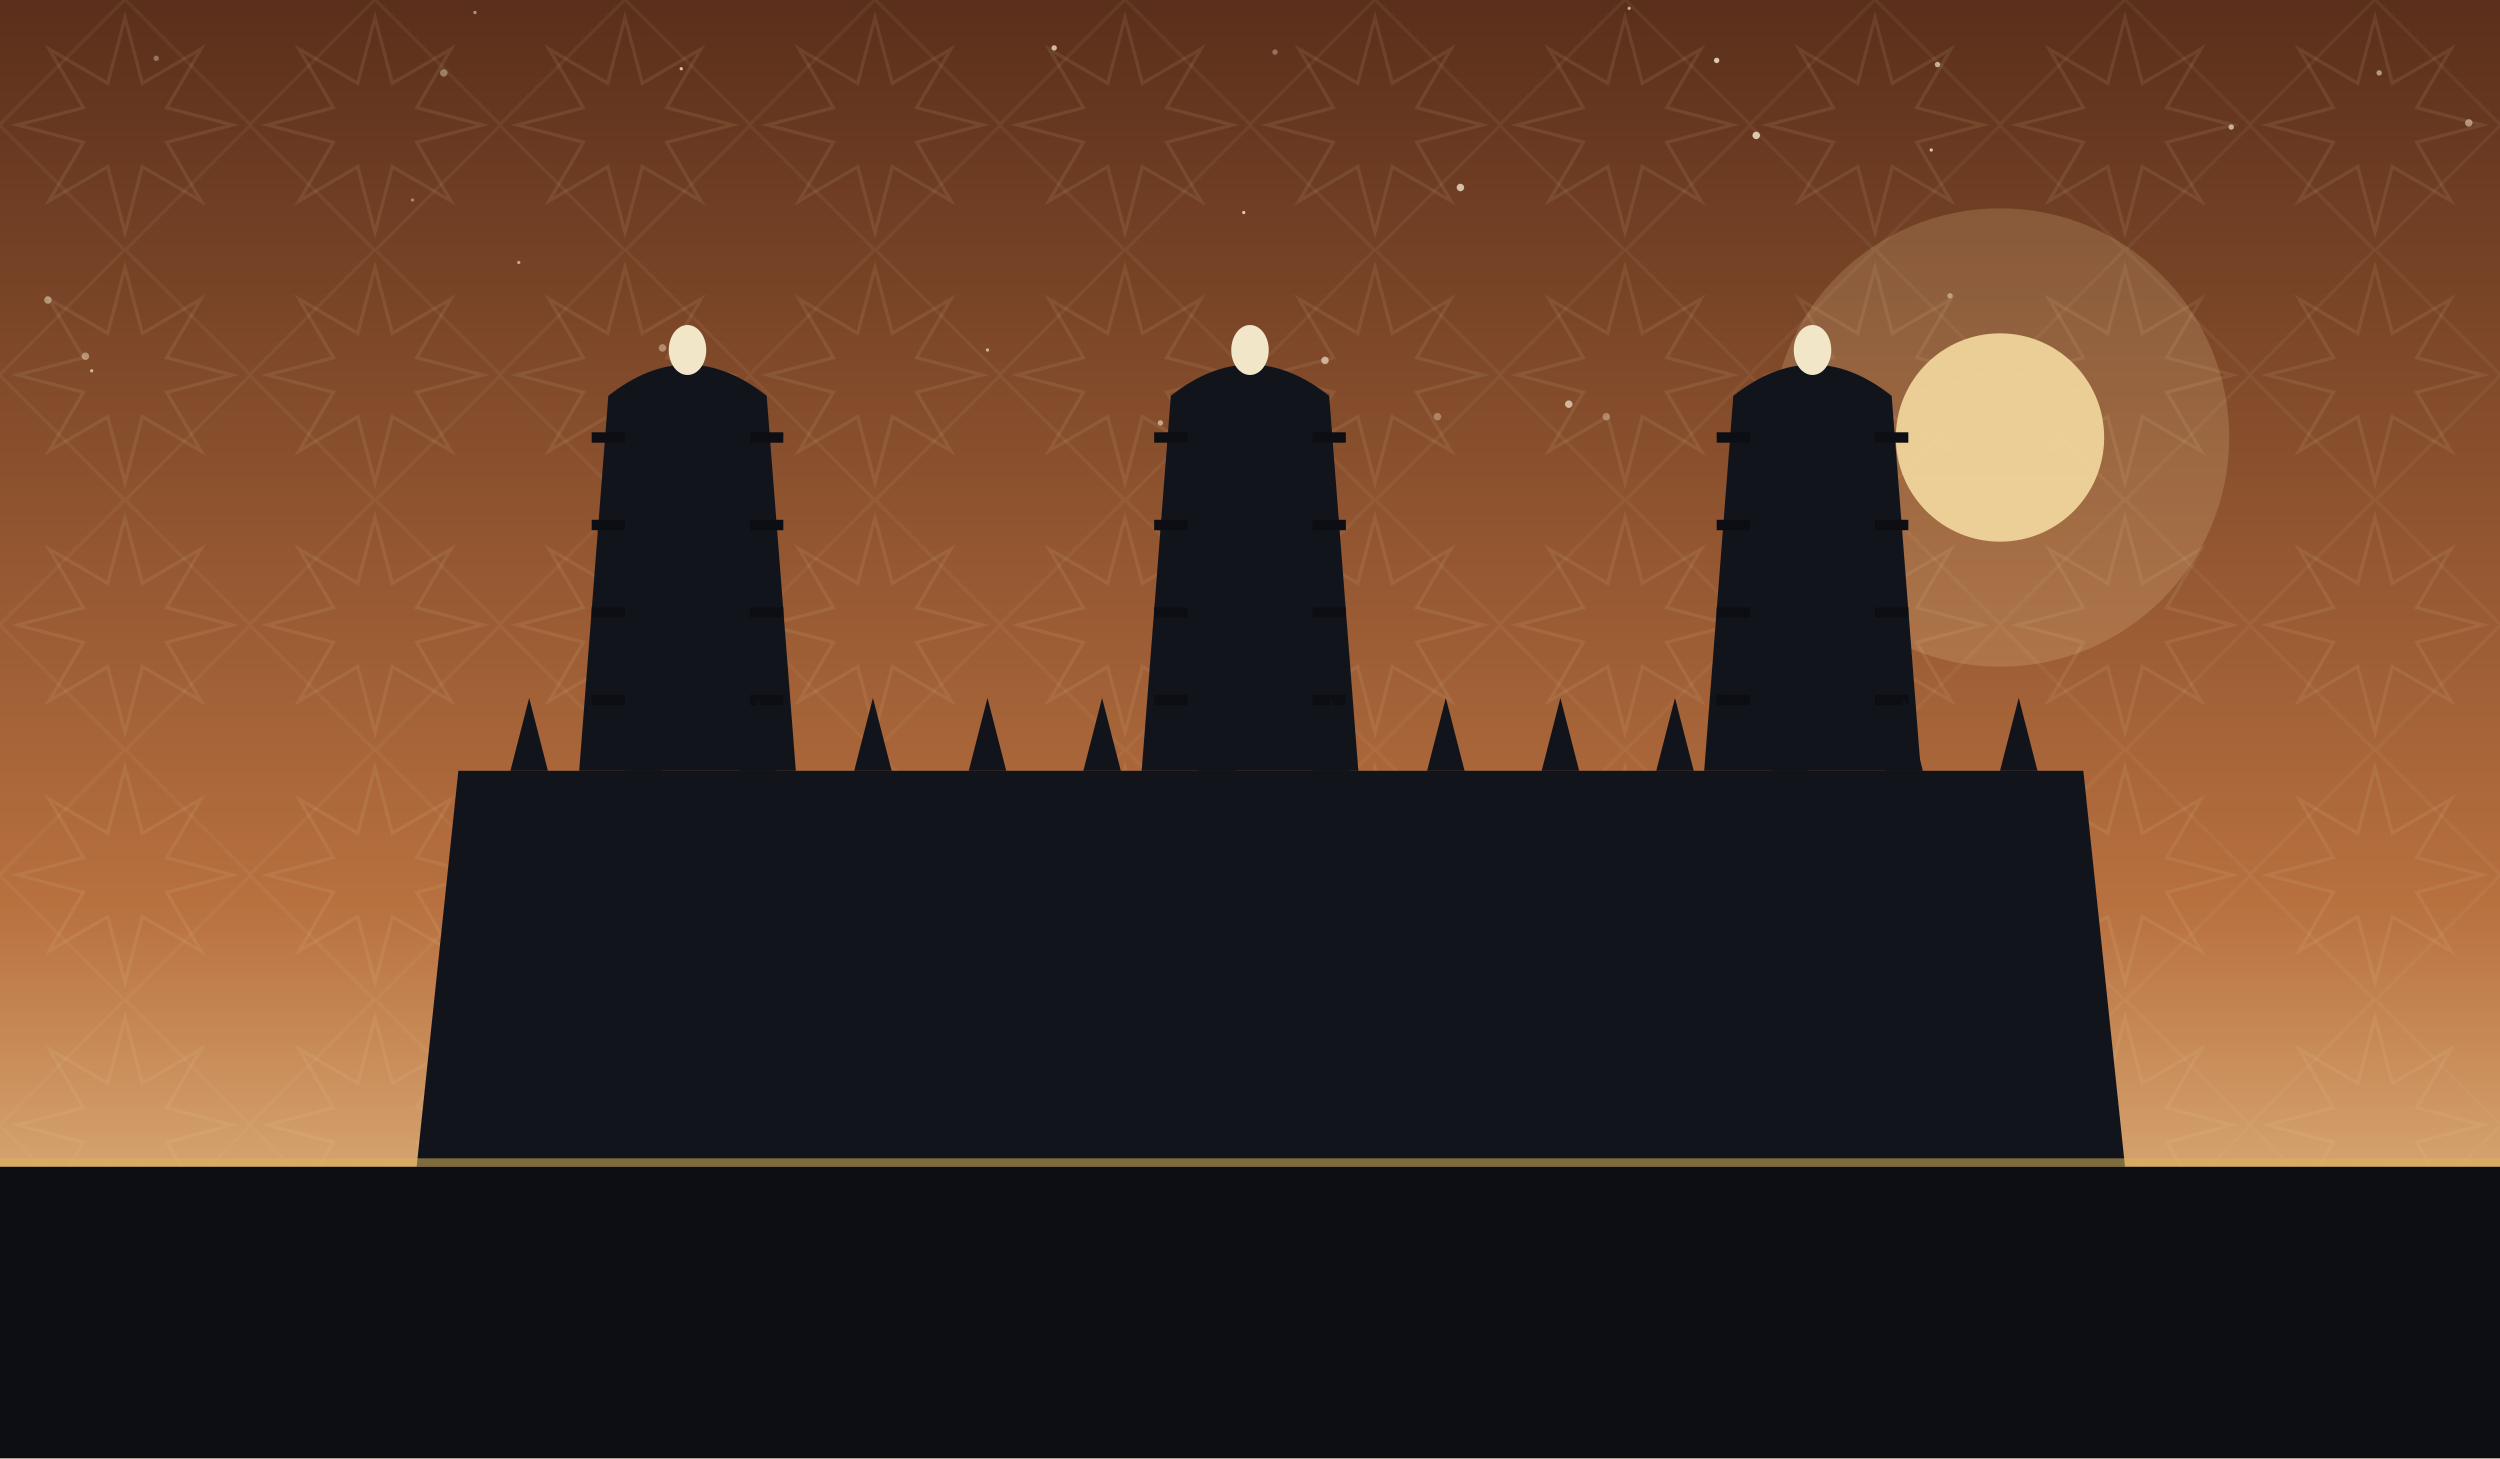
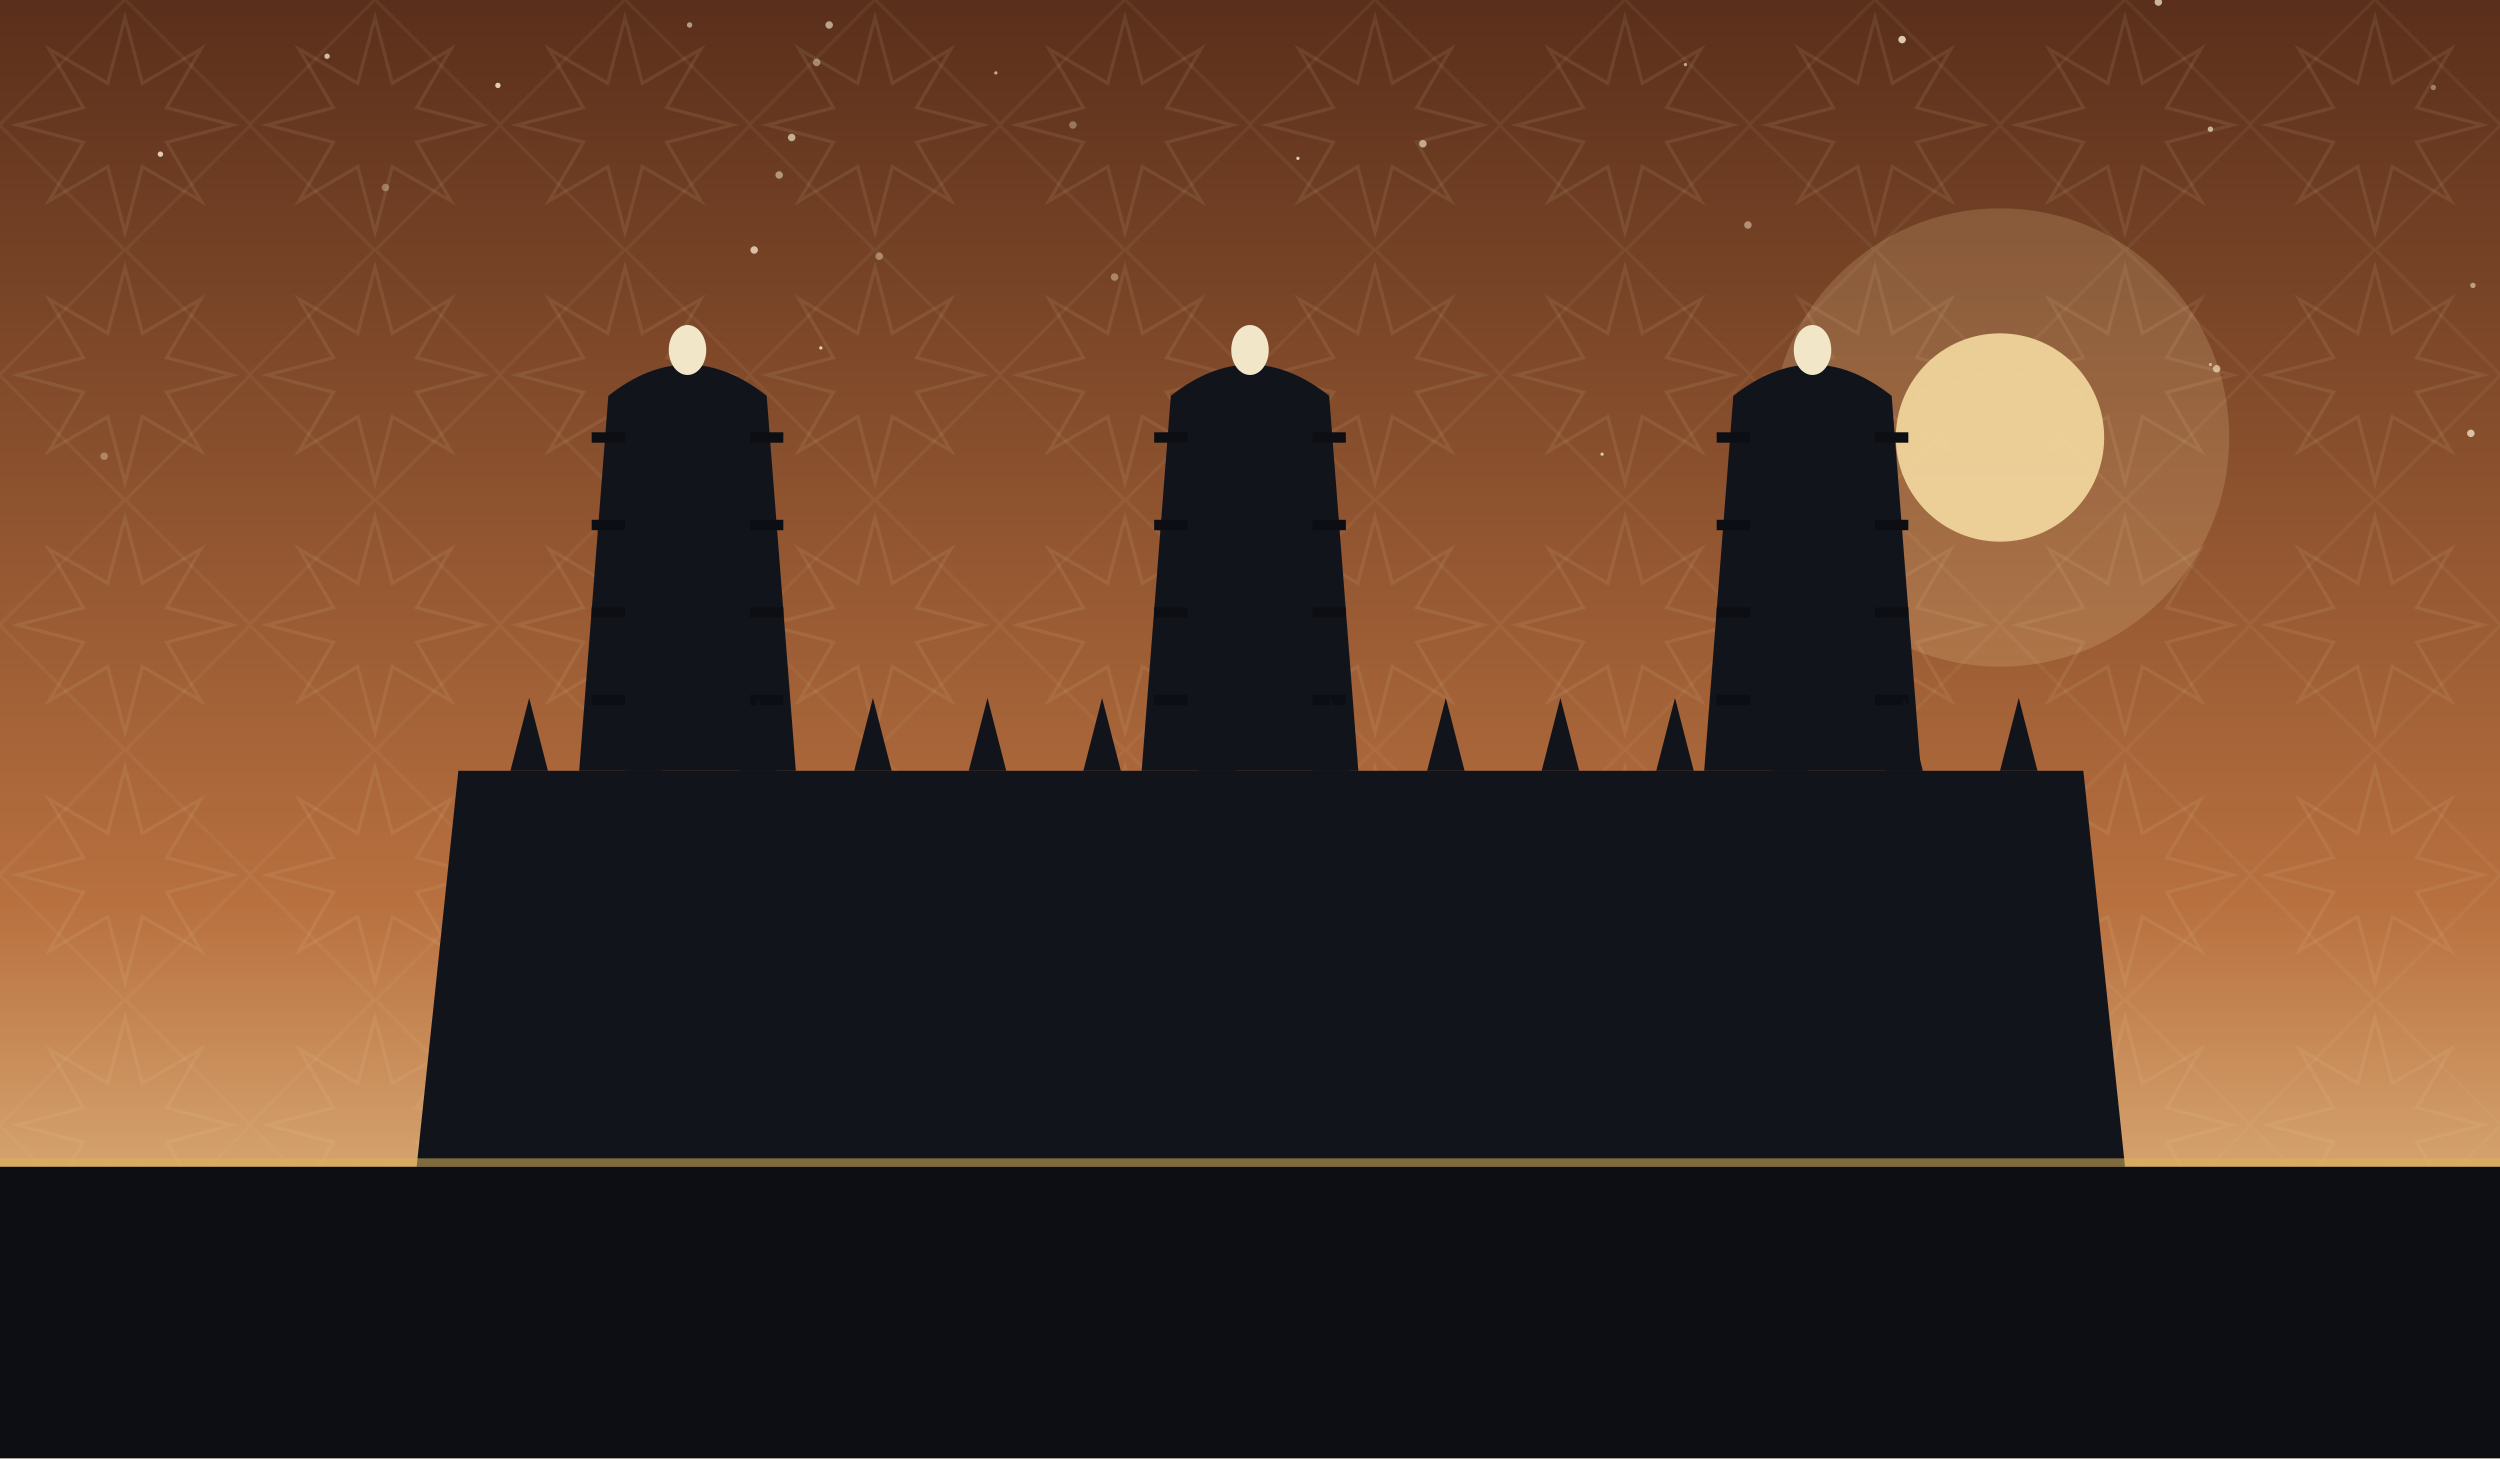
<svg xmlns="http://www.w3.org/2000/svg" viewBox="0 0 1200 700" role="img">
  <defs>
    <linearGradient id="sky" x1="0" y1="0" x2="0" y2="1">
      <stop offset="0" stop-color="#5a2f1b" />
      <stop offset="0.62" stop-color="#b8703f" />
      <stop offset="1" stop-color="#f4d9a0" />
    </linearGradient>
    <pattern id="g1" width="120" height="120" patternUnits="userSpaceOnUse">
      <polygon points="111.6,60.0 80.0,68.3 96.5,96.5 68.3,80.0 60.0,111.6 51.7,80.0 23.5,96.5 40.0,68.3 8.4,60.0 40.0,51.7 23.5,23.5 51.7,40.0 60.0,8.4 68.3,40.0 96.5,23.5 80.0,51.7" fill="none" stroke="#e8d9a8" stroke-width="1.6" opacity="0.1" />
      <rect x="17.4" y="17.4" width="85.2" height="85.2" fill="none" stroke="#e8d9a8" stroke-width="1.6" opacity="0.07" transform="rotate(45 60.0 60.0)" />
    </pattern>
  </defs>
  <rect width="1200" height="700" fill="url(#sky)" />
  <rect width="1200" height="700" fill="url(#g1)" />
-   <circle cx="41" cy="171" r="1.8" fill="#f7ecd2" opacity="0.46" />
-   <circle cx="771" cy="200" r="1.8" fill="#f7ecd2" opacity="0.35" />
-   <circle cx="198" cy="96" r="0.8" fill="#f7ecd2" opacity="0.43" />
-   <circle cx="506" cy="23" r="1.3" fill="#f7ecd2" opacity="0.73" />
-   <circle cx="327" cy="33" r="0.8" fill="#f7ecd2" opacity="0.76" />
-   <circle cx="597" cy="102" r="0.8" fill="#f7ecd2" opacity="0.79" />
-   <circle cx="44" cy="178" r="0.8" fill="#f7ecd2" opacity="0.67" />
-   <circle cx="612" cy="25" r="1.3" fill="#f7ecd2" opacity="0.35" />
-   <circle cx="213" cy="35" r="1.8" fill="#f7ecd2" opacity="0.40" />
-   <circle cx="23" cy="144" r="1.8" fill="#f7ecd2" opacity="0.47" />
-   <circle cx="690" cy="200" r="1.8" fill="#f7ecd2" opacity="0.35" />
-   <circle cx="318" cy="167" r="1.8" fill="#f7ecd2" opacity="0.41" />
-   <circle cx="899" cy="197" r="1.3" fill="#f7ecd2" opacity="0.38" />
-   <circle cx="249" cy="126" r="0.8" fill="#f7ecd2" opacity="0.59" />
-   <circle cx="936" cy="142" r="1.3" fill="#f7ecd2" opacity="0.47" />
-   <circle cx="824" cy="29" r="1.3" fill="#f7ecd2" opacity="0.81" />
-   <circle cx="1185" cy="59" r="1.8" fill="#f7ecd2" opacity="0.50" />
-   <circle cx="75" cy="28" r="1.3" fill="#f7ecd2" opacity="0.35" />
-   <circle cx="782" cy="4" r="0.8" fill="#f7ecd2" opacity="0.63" />
-   <circle cx="930" cy="31" r="1.3" fill="#f7ecd2" opacity="0.65" />
-   <circle cx="1071" cy="61" r="1.3" fill="#f7ecd2" opacity="0.66" />
-   <circle cx="701" cy="90" r="1.8" fill="#f7ecd2" opacity="0.75" />
-   <circle cx="228" cy="6" r="0.8" fill="#f7ecd2" opacity="0.53" />
-   <circle cx="636" cy="173" r="1.8" fill="#f7ecd2" opacity="0.63" />
-   <circle cx="557" cy="203" r="1.3" fill="#f7ecd2" opacity="0.56" />
-   <circle cx="927" cy="72" r="0.8" fill="#f7ecd2" opacity="0.79" />
-   <circle cx="474" cy="168" r="0.8" fill="#f7ecd2" opacity="0.67" />
-   <circle cx="1142" cy="35" r="1.3" fill="#f7ecd2" opacity="0.55" />
-   <circle cx="843" cy="65" r="1.8" fill="#f7ecd2" opacity="0.80" />
-   <circle cx="753" cy="194" r="1.8" fill="#f7ecd2" opacity="0.67" />
+   <circle cx="157" cy="27" r="1.3" fill="#f7ecd2" opacity="0.74" />
+   <circle cx="839" cy="108" r="1.8" fill="#f7ecd2" opacity="0.47" />
+   <circle cx="362" cy="120" r="1.8" fill="#f7ecd2" opacity="0.75" />
+   <circle cx="478" cy="35" r="0.8" fill="#f7ecd2" opacity="0.65" />
+   <circle cx="683" cy="69" r="1.8" fill="#f7ecd2" opacity="0.62" />
+   <circle cx="185" cy="90" r="1.8" fill="#f7ecd2" opacity="0.35" />
+   <circle cx="1168" cy="42" r="1.3" fill="#f7ecd2" opacity="0.41" />
+   <circle cx="1064" cy="177" r="1.8" fill="#f7ecd2" opacity="0.63" />
+   <circle cx="809" cy="31" r="0.8" fill="#f7ecd2" opacity="0.64" />
+   <circle cx="331" cy="12" r="1.3" fill="#f7ecd2" opacity="0.57" />
+   <circle cx="374" cy="84" r="1.8" fill="#f7ecd2" opacity="0.51" />
+   <circle cx="50" cy="219" r="1.8" fill="#f7ecd2" opacity="0.35" />
+   <circle cx="535" cy="133" r="1.8" fill="#f7ecd2" opacity="0.40" />
+   <circle cx="77" cy="74" r="1.3" fill="#f7ecd2" opacity="0.83" />
+   <circle cx="380" cy="66" r="1.8" fill="#f7ecd2" opacity="0.65" />
+   <circle cx="1036" cy="1" r="1.8" fill="#f7ecd2" opacity="0.71" />
+   <circle cx="1061" cy="175" r="0.8" fill="#f7ecd2" opacity="0.60" />
+   <circle cx="623" cy="76" r="0.8" fill="#f7ecd2" opacity="0.83" />
+   <circle cx="1186" cy="208" r="1.8" fill="#f7ecd2" opacity="0.73" />
+   <circle cx="422" cy="123" r="1.8" fill="#f7ecd2" opacity="0.41" />
+   <circle cx="1187" cy="137" r="1.3" fill="#f7ecd2" opacity="0.54" />
+   <circle cx="769" cy="218" r="0.8" fill="#f7ecd2" opacity="0.77" />
+   <circle cx="392" cy="30" r="1.8" fill="#f7ecd2" opacity="0.45" />
+   <circle cx="608" cy="185" r="1.3" fill="#f7ecd2" opacity="0.65" />
+   <circle cx="913" cy="19" r="1.8" fill="#f7ecd2" opacity="0.82" />
+   <circle cx="515" cy="60" r="1.8" fill="#f7ecd2" opacity="0.35" />
+   <circle cx="398" cy="12" r="1.8" fill="#f7ecd2" opacity="0.61" />
+   <circle cx="394" cy="167" r="0.8" fill="#f7ecd2" opacity="0.83" />
+   <circle cx="239" cy="41" r="1.3" fill="#f7ecd2" opacity="0.84" />
+   <circle cx="1061" cy="62" r="1.3" fill="#f7ecd2" opacity="0.67" />
  <circle cx="960" cy="210" r="110" fill="#f4d9a0" opacity="0.18" />
  <circle cx="960" cy="210" r="50" fill="#f4d9a0" opacity="0.9" />
  <path d="M 200 560 L 220 370 L 1000 370 L 1020 560 Z" fill="#12141c" />
  <path d="M 278 370 L 292 190 Q 330 160 368 190 L 382 370 Z" fill="#12141c" />
  <ellipse cx="330" cy="168" rx="9" ry="12" fill="#f2e6c8" />
  <line x1="300" y1="210" x2="284" y2="210" stroke="#0c0e14" stroke-width="5" />
  <line x1="360" y1="210" x2="376" y2="210" stroke="#0c0e14" stroke-width="5" />
  <line x1="300" y1="252" x2="284" y2="252" stroke="#0c0e14" stroke-width="5" />
  <line x1="360" y1="252" x2="376" y2="252" stroke="#0c0e14" stroke-width="5" />
  <line x1="300" y1="294" x2="284" y2="294" stroke="#0c0e14" stroke-width="5" />
  <line x1="360" y1="294" x2="376" y2="294" stroke="#0c0e14" stroke-width="5" />
  <line x1="300" y1="336" x2="284" y2="336" stroke="#0c0e14" stroke-width="5" />
  <line x1="360" y1="336" x2="376" y2="336" stroke="#0c0e14" stroke-width="5" />
  <path d="M 548 370 L 562 190 Q 600 160 638 190 L 652 370 Z" fill="#12141c" />
  <ellipse cx="600" cy="168" rx="9" ry="12" fill="#f2e6c8" />
  <line x1="570" y1="210" x2="554" y2="210" stroke="#0c0e14" stroke-width="5" />
  <line x1="630" y1="210" x2="646" y2="210" stroke="#0c0e14" stroke-width="5" />
  <line x1="570" y1="252" x2="554" y2="252" stroke="#0c0e14" stroke-width="5" />
  <line x1="630" y1="252" x2="646" y2="252" stroke="#0c0e14" stroke-width="5" />
  <line x1="570" y1="294" x2="554" y2="294" stroke="#0c0e14" stroke-width="5" />
  <line x1="630" y1="294" x2="646" y2="294" stroke="#0c0e14" stroke-width="5" />
  <line x1="570" y1="336" x2="554" y2="336" stroke="#0c0e14" stroke-width="5" />
  <line x1="630" y1="336" x2="646" y2="336" stroke="#0c0e14" stroke-width="5" />
  <path d="M 818 370 L 832 190 Q 870 160 908 190 L 922 370 Z" fill="#12141c" />
  <ellipse cx="870" cy="168" rx="9" ry="12" fill="#f2e6c8" />
  <line x1="840" y1="210" x2="824" y2="210" stroke="#0c0e14" stroke-width="5" />
  <line x1="900" y1="210" x2="916" y2="210" stroke="#0c0e14" stroke-width="5" />
  <line x1="840" y1="252" x2="824" y2="252" stroke="#0c0e14" stroke-width="5" />
  <line x1="900" y1="252" x2="916" y2="252" stroke="#0c0e14" stroke-width="5" />
  <line x1="840" y1="294" x2="824" y2="294" stroke="#0c0e14" stroke-width="5" />
  <line x1="900" y1="294" x2="916" y2="294" stroke="#0c0e14" stroke-width="5" />
  <line x1="840" y1="336" x2="824" y2="336" stroke="#0c0e14" stroke-width="5" />
  <line x1="900" y1="336" x2="916" y2="336" stroke="#0c0e14" stroke-width="5" />
  <path d="M 245 370 L 254 335 L 263 370 Z" fill="#12141c" />
  <path d="M 300 370 L 309 335 L 318 370 Z" fill="#12141c" />
  <path d="M 355 370 L 364 335 L 373 370 Z" fill="#12141c" />
  <path d="M 410 370 L 419 335 L 428 370 Z" fill="#12141c" />
  <path d="M 465 370 L 474 335 L 483 370 Z" fill="#12141c" />
  <path d="M 520 370 L 529 335 L 538 370 Z" fill="#12141c" />
  <path d="M 575 370 L 584 335 L 593 370 Z" fill="#12141c" />
  <path d="M 630 370 L 639 335 L 648 370 Z" fill="#12141c" />
  <path d="M 685 370 L 694 335 L 703 370 Z" fill="#12141c" />
  <path d="M 740 370 L 749 335 L 758 370 Z" fill="#12141c" />
  <path d="M 795 370 L 804 335 L 813 370 Z" fill="#12141c" />
  <path d="M 850 370 L 859 335 L 868 370 Z" fill="#12141c" />
  <path d="M 905 370 L 914 335 L 923 370 Z" fill="#12141c" />
  <path d="M 960 370 L 969 335 L 978 370 Z" fill="#12141c" />
  <rect x="0" y="560" width="1200" height="140" fill="#0c0e14" />
  <rect x="0" y="556" width="1200" height="4" fill="#d8b45a" opacity="0.55" />
</svg>
